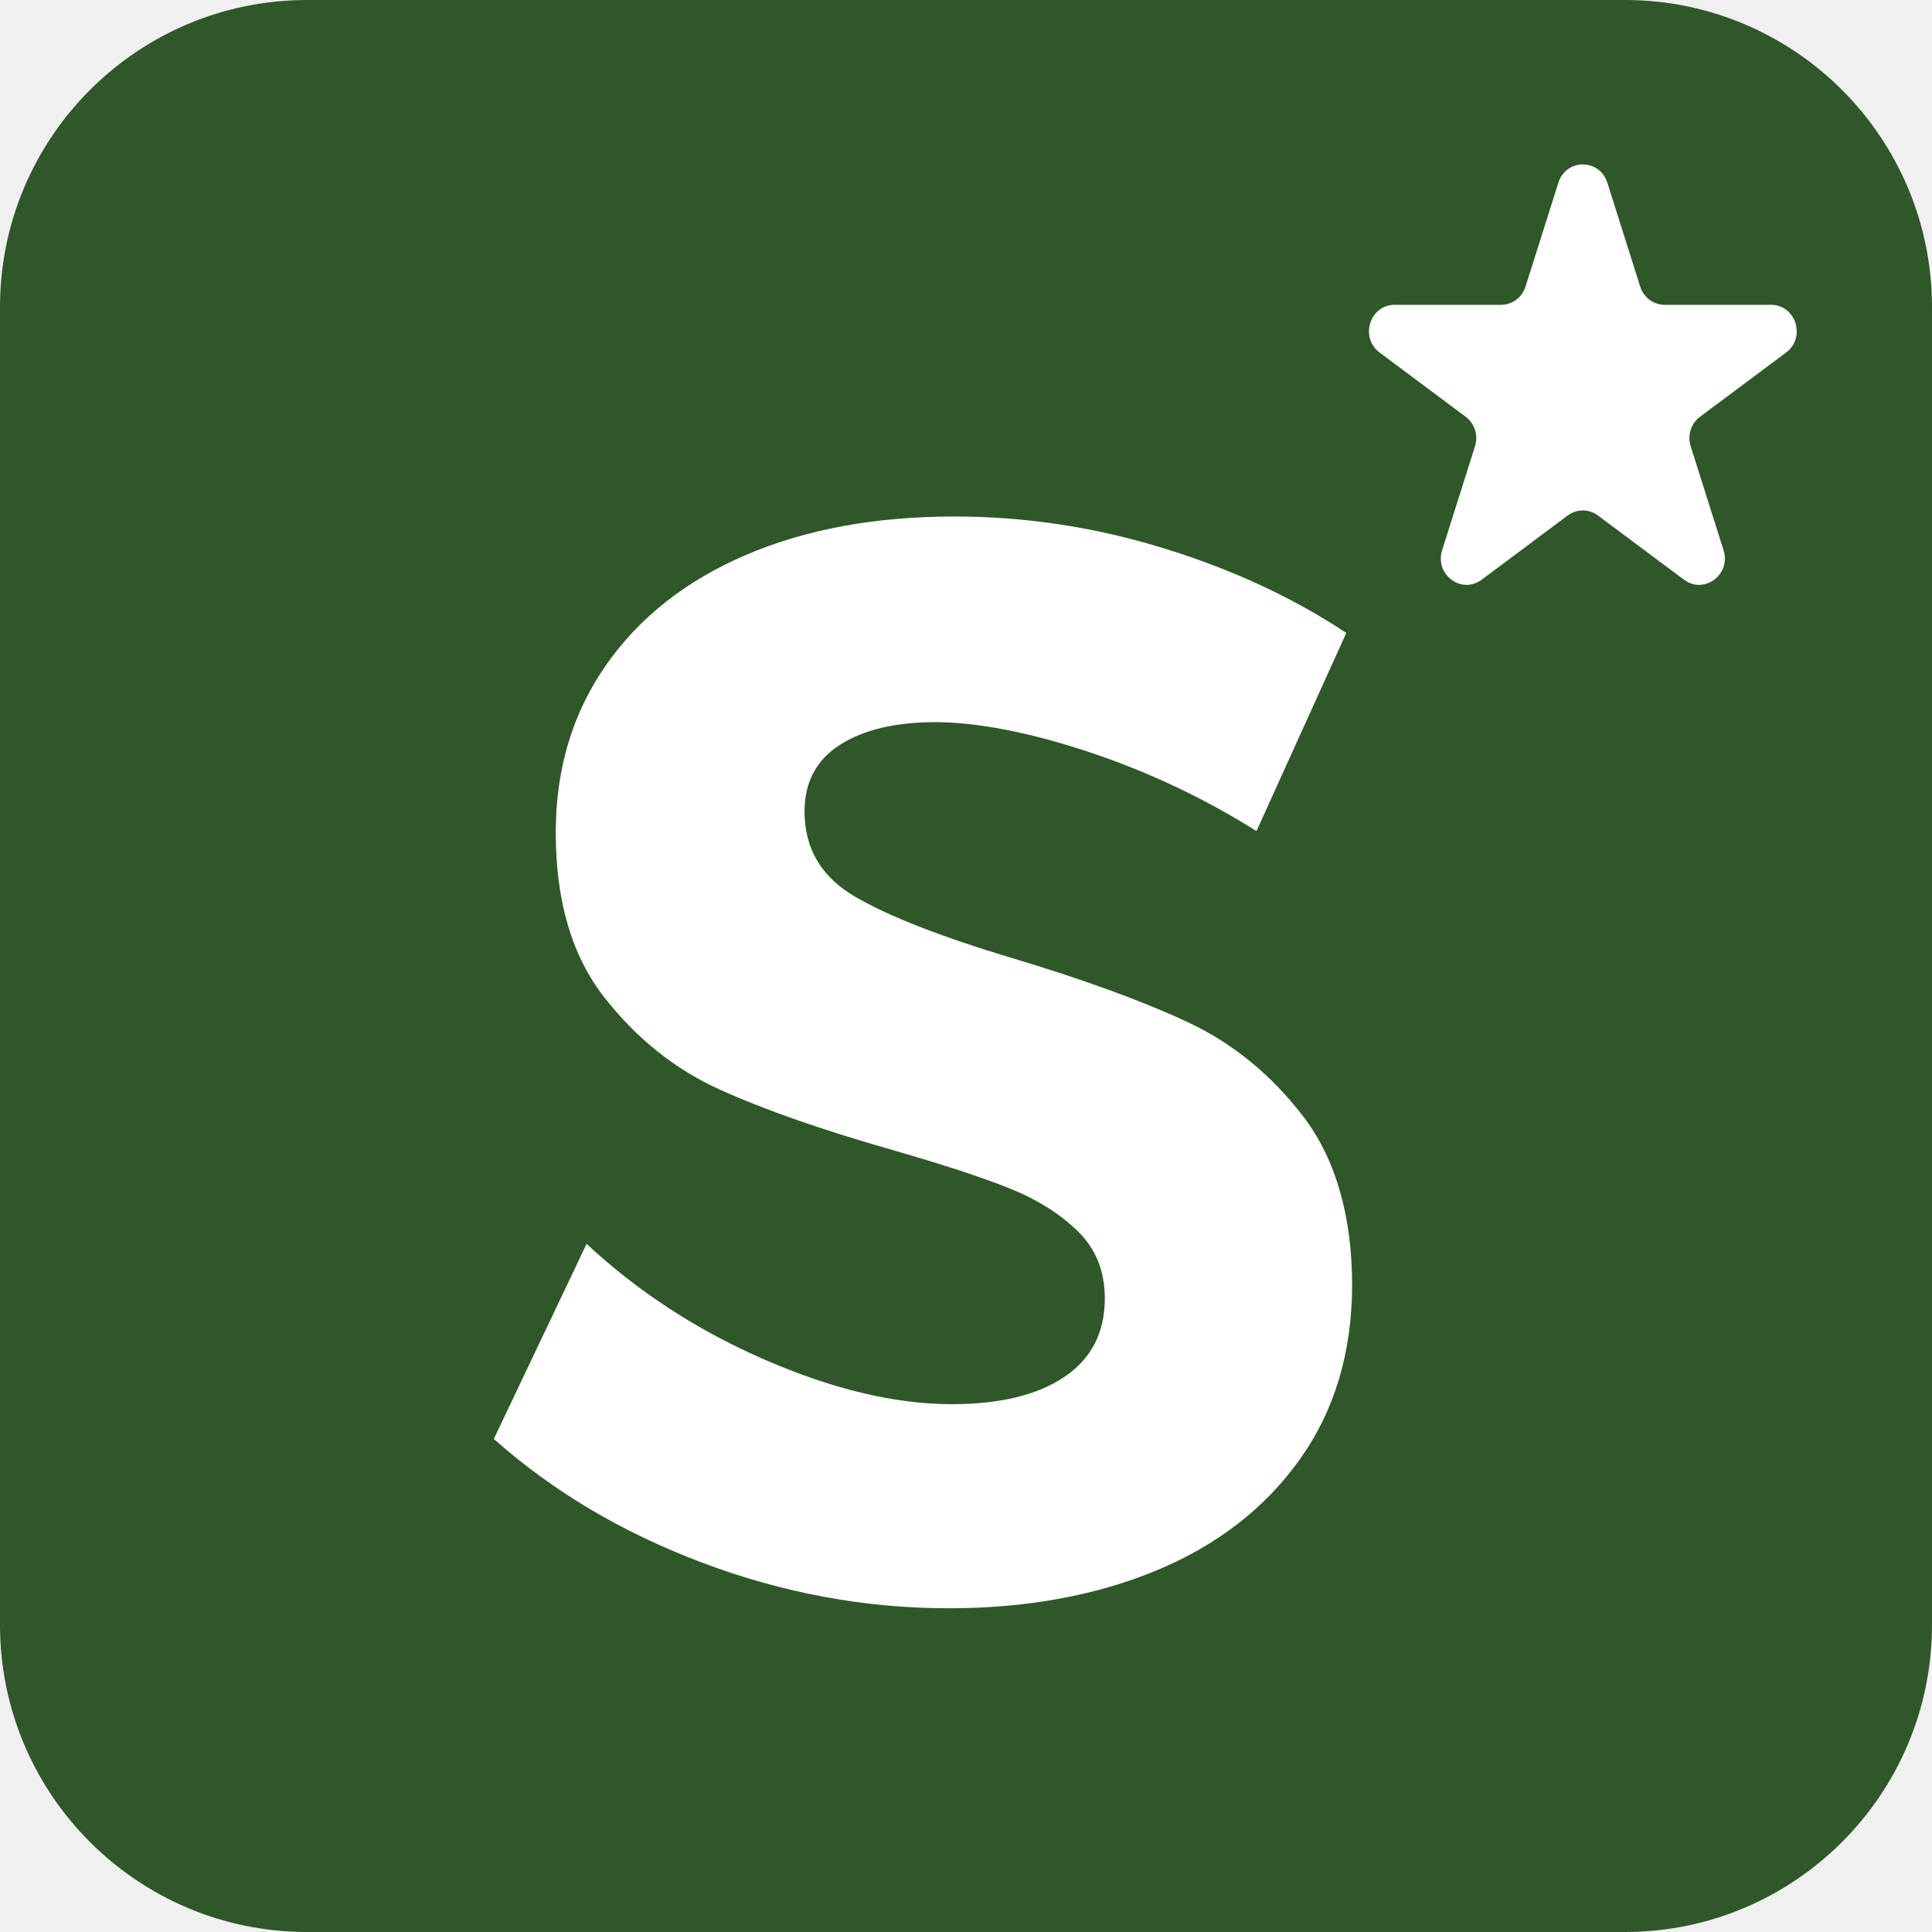
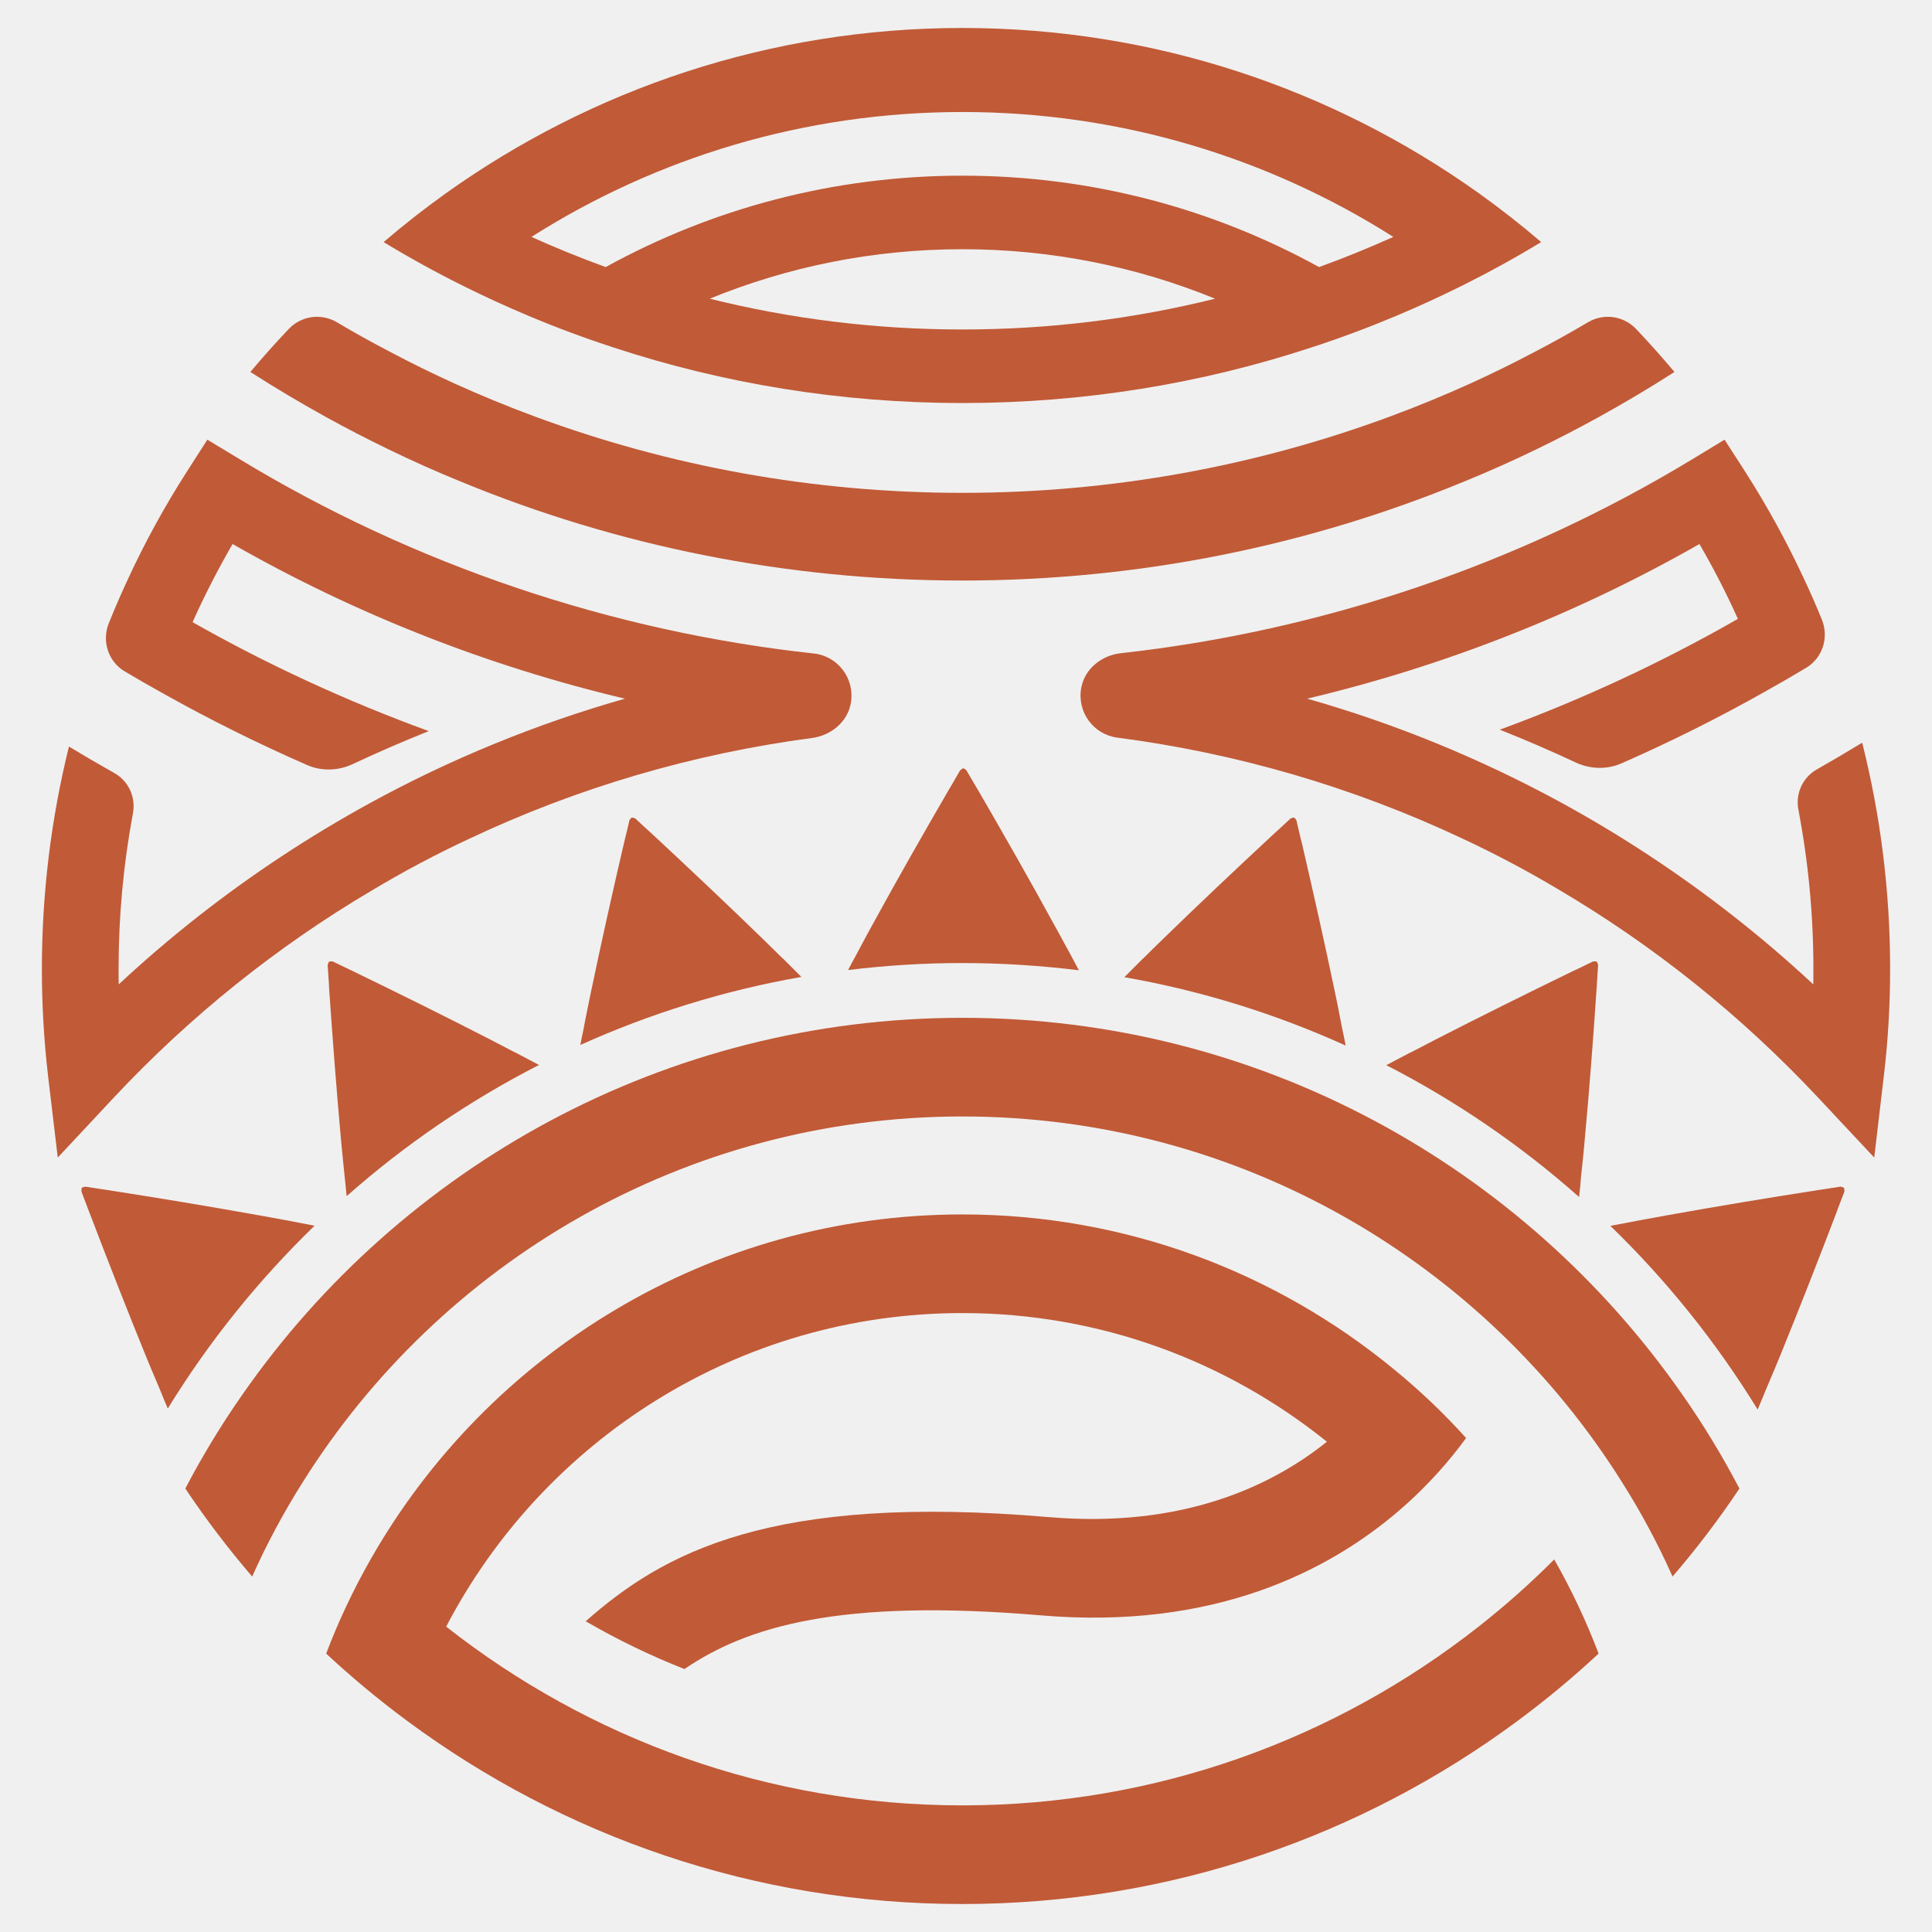
- <svg xmlns="http://www.w3.org/2000/svg" id="Layer_1" data-name="Layer 1" version="1.1" viewBox="0 0 512 512">
+ <svg xmlns="http://www.w3.org/2000/svg" id="Layer_1" version="1.1" viewBox="0 0 1500 1500">
  <defs>
    <style>
-       .cls-1 {
-         fill: #30572a;
+       .st0 {
+         fill: none;
      }

-       .cls-1, .cls-2 {
-         stroke-width: 0px;
+       .st1 {
+         clip-path: url(#clippath);
      }

-       .cls-2 {
-         fill: #fff;
+       .st2 {
+         fill: #c15a37;
      }
    </style>
+     <clipPath id="clippath">
+       <polyline class="st0" points="0 1500 1500 1500 1500 0 0 0" />
+     </clipPath>
  </defs>
-   <rect class="cls-1" width="512" height="512" rx="81.4" ry="81.4" />
-   <path class="cls-2" d="M425.96,48.41l8.71,27.54c.91,2.88,3.53,4.83,6.47,4.83h28.19c6.6,0,9.34,8.67,4,12.65l-22.81,17.02c-2.39,1.78-3.39,4.94-2.47,7.82l8.71,27.54c2.04,6.44-5.14,11.8-10.48,7.82l-22.81-17.02c-2.39-1.78-5.62-1.78-8.01,0l-22.8,17.02c-5.34,3.98-12.52-1.38-10.48-7.82l8.71-27.54c.91-2.88-.08-6.04-2.47-7.82l-22.81-17.02c-5.34-3.98-2.59-12.65,4-12.65h28.19c2.95,0,5.57-1.95,6.48-4.83l8.71-27.54c2.04-6.44,10.92-6.44,12.96,0" />
-   <path class="cls-2" d="M345.46,295.98c-8.58-11.22-18.92-19.64-31.01-25.25-12.1-5.61-27.51-11.22-46.23-16.83-18.73-5.61-32.57-11.02-41.55-16.23-8.98-5.21-13.46-12.75-13.46-22.64,0-7.75,3.12-13.62,9.36-17.63,6.24-4.01,14.69-6.02,25.36-6.02s24.64,2.61,40.38,7.82c15.73,5.21,30.62,12.22,44.67,21.04l23.8-52.5c-14.05-9.34-30.18-16.83-48.38-22.44-18.21-5.61-36.67-8.42-55.4-8.42-21.07,0-39.54,3.4-55.4,10.22-15.87,6.81-28.23,16.57-37.06,29.25-8.84,12.7-13.26,27.45-13.26,44.28,0,18.17,4.29,32.73,12.87,43.68,8.58,10.96,18.79,19.1,30.62,24.45,11.83,5.35,27.12,10.69,45.84,16.03,13,3.74,23.21,7.08,30.63,10.02,7.41,2.94,13.52,6.75,18.33,11.42,4.81,4.68,7.22,10.62,7.22,17.84,0,9.08-3.58,16.03-10.74,20.84-7.15,4.81-17.1,7.21-29.84,7.21-14.82,0-31.21-3.87-49.16-11.62-17.95-7.75-33.81-18.03-47.6-30.86l-24.58,51.69c15.6,13.89,34.07,24.85,55.4,32.86,21.32,8.02,43.04,12.02,65.15,12.02,20.54,0,38.88-3.34,55.01-10.01,16.12-6.68,28.8-16.5,38.04-29.46,9.23-12.96,13.85-28.39,13.85-46.29s-4.29-33.26-12.87-44.48" />
+   <g class="st1">
+     <path class="st2" d="M814.5,1177.91c-216.9-18.63-299.78,27.91-359.77,80.84,24.51,14.21,50.12,26.63,76.67,37.1,48.17-32.85,120.15-54.97,276.63-41.7,134.53,11.49,223.54-34.38,278.09-81.26,23.4-20.08,40.5-40.42,52.16-56.42-17.36-19.23-36.08-37.1-56.16-53.44-91.22-75.05-207.88-120.15-334.92-120.15-196.65,0-368.62,108.07-459.5,267.87-13.28,23.32-24.85,47.73-34.46,73.09,19.91,18.55,40.93,35.99,62.88,52.25,120.66,89.35,269.74,142.19,431.08,142.19s310.41-52.84,431.07-142.19c21.95-16.25,42.97-33.7,62.88-52.25-9.62-25.36-21.19-49.78-34.46-73.09-18.47,18.55-38.12,35.99-58.71,52.16-110.45,86.88-249.66,138.78-400.78,138.78s-290.34-51.9-400.79-138.78c75.39-144.57,226.77-243.45,400.79-243.45,107.04,0,205.49,37.44,283.01,99.9-42.97,34.46-112.15,67.31-215.71,58.54" />
+     <path class="st2" d="M747.19,866.82c215.71,0,405.37,113.6,512.25,284.12,14.72,23.31,27.82,47.73,39.14,73.09,18.63-21.7,35.99-44.5,51.9-68.33-13.27-25.36-28.08-49.78-44.42-73.09-123.05-176.65-327.69-292.38-558.88-292.38s-435.84,115.73-558.89,292.38c-16.33,23.32-31.14,47.73-44.41,73.09,15.91,23.82,33.27,46.63,51.91,68.33,11.32-25.36,24.42-49.78,39.14-73.09,106.87-170.52,296.54-284.12,512.25-284.12" />
+     <path class="st2" d="M300.89,348.52c18.89,9.19,38.12,17.78,57.61,25.7,119.98,49.36,251.19,76.5,388.7,76.5s268.72-27.14,388.7-76.5c19.49-7.91,38.72-16.51,57.61-25.7,16-7.74,31.74-15.91,47.23-24.42,20.17-11.15,39.99-22.89,59.31-35.31-9.61-11.42-19.54-22.56-29.81-33.37-9.78-10.29-25.2-12.43-37.41-5.18-13.56,8.04-27.35,15.72-41.36,22.98-16.33,8.68-33.01,16.85-49.86,24.51-20.51,9.27-41.36,17.87-62.55,25.7-103.47,38.29-215.28,59.22-331.85,59.22s-228.39-20.93-331.86-59.22c-21.18-7.83-42.03-16.42-62.54-25.7-16.85-7.66-33.52-15.83-49.86-24.51-14.01-7.26-27.79-14.94-41.35-22.98-12.2-7.24-27.63-5.11-37.41,5.18-10.27,10.81-20.2,21.95-29.81,33.37,19.31,12.42,39.14,24.17,59.3,35.31,15.49,8.51,31.23,16.68,47.23,24.42" />
+     <path class="st2" d="M410.32,245.21c21.53,9.06,43.55,17.29,65.91,24.55,85.32,28.06,176.43,43.15,270.97,43.15s185.65-15.09,270.97-43.15c22.35-7.26,44.37-15.5,65.91-24.55,17.29-7.26,34.34-15.09,51.06-23.41,20.96-10.44,41.43-21.69,61.42-33.85-15.5-13.3-31.65-25.94-48.29-37.85-113.22-80.83-251.63-128.38-401.06-128.38s-287.86,47.55-401.07,128.38c-16.64,11.91-32.79,24.55-48.29,37.85,19.98,12.15,40.46,23.41,61.42,33.85,16.72,8.32,33.77,16.15,51.06,23.41M747.19,255.81c-67.62,0-133.28-8.24-196.17-23.9,60.6-24.8,126.84-38.42,196.17-38.42s135.57,13.62,196.17,38.42c-62.89,15.66-128.55,23.9-196.17,23.9M747.19,86.96c122.92,0,237.77,35.56,334.59,96.98-18.84,8.48-38.09,16.32-57.67,23.41-82.22-45.27-176.59-70.96-276.92-70.96s-194.7,25.69-276.93,70.96c-19.58-7.09-38.82-14.93-57.67-23.41,96.82-61.42,211.67-96.98,334.59-96.98" />
+     <path class="st2" d="M817.82,716.8c-18.97-34.72-38.55-69.01-58.29-103.05-.68-1.19-1.36-2.21-2.04-3.4-2.21-3.83-4.51-7.74-6.81-11.66,0-.26-.26-.34-.34-.59,0-.09-.09-.09-.09-.09-.25-.25-.59-.51-.93-.77-.34-.34-.93-.68-1.45-.68-.42,0-1.02.34-1.36.68-.34.26-.68.51-.93.77q-.08,0-.08.09c-.09.26-.34.34-.43.59-2.21,3.92-4.51,7.83-6.72,11.66-.68,1.19-1.36,2.21-2.04,3.4-19.74,34.04-39.31,68.33-58.29,103.05-4.85,8.68-5.28,9.61-9.95,18.38-1.28,2.38-2.56,4.76-3.83,7.15-1.96,3.57-3.91,7.15-5.79,10.81,29.1-3.57,58.71-5.44,88.75-5.44s60.84,1.96,90.45,5.62c-2.89-5.36-7.57-14.3-9.53-17.79h-.08c-3.32-6.21-6.72-12.51-10.21-18.72" />
+     <path class="st2" d="M607.81,744.28c-5.02-5.02-10.13-10.04-15.23-14.98-28.34-27.57-57.1-54.63-85.86-81.43-1.02-1.02-1.96-1.7-2.98-2.72-3.32-2.98-6.64-6.04-9.88-9.11-.17-.26-.42-.26-.51-.51-.09-.08-.17-.08-.17-.08-.33-.08-.76-.26-1.1-.42-.42-.17-1.11-.34-1.53-.26-.51.17-.93.68-1.19,1.11-.17.34-.42.68-.68.93q-.08.08-.08.17c0,.26-.17.42-.08.68-1.02,4.43-2.05,8.77-3.16,13.1-.25,1.36-.6,2.55-.93,3.91-8.93,38.29-17.53,76.84-25.62,115.55-2.04,9.7-2.21,10.81-4.16,20.42-.52,2.72-1.02,5.36-1.54,8.08-.93,4.17-1.7,8.34-2.55,12.59,54.03-24.33,111.55-42.29,171.63-52.84-4.34-4.34-11.49-11.49-14.3-14.29l-.08.08Z" />
+     <path class="st2" d="M380.78,807.17c-35.14-18.04-70.54-35.57-105.94-52.76-1.19-.68-2.38-1.11-3.57-1.7-4.08-1.96-8.08-3.91-12.17-5.87-.18-.17-.43-.17-.6-.34-.08-.08-.17,0-.17,0-.34,0-.77,0-1.19-.08-.51-.09-1.19-.09-1.53.25-.42.26-.68.85-.85,1.36-.08.34-.18.77-.34,1.11v.09c.08.34-.09.51,0,.77.34,4.51.68,9.02.93,13.44.08,1.36.08,2.55.17,4,2.73,39.23,5.7,78.63,9.28,117.94.93,9.96,1.1,10.98,2.04,20.85.34,2.72.59,5.36.85,8.08.43,4.76.94,9.53,1.45,14.38,45.1-39.91,95.3-74.2,149.34-101.86-5.19-2.72-14.89-7.83-18.72-9.87v.09c-6.3-3.32-12.68-6.64-18.98-9.87" />
+     <path class="st2" d="M201.07,943.57c-38.97-6.98-77.86-13.44-116.75-19.49-1.36-.26-2.55-.34-4-.6-4.33-.68-8.84-1.36-13.27-2.04-.26-.17-.52,0-.77-.17l-.08.08c-.34.09-.76.17-1.1.26-.6.09-1.2.26-1.53.68-.26.34-.34,1.02-.34,1.53.08.43.08.85,0,1.11q-.08.17,0,.17c.18.26.08.42.26.68,1.62,4.25,3.23,8.42,4.76,12.59.6,1.36.85,2.47,1.45,3.75,14.04,36.76,28.42,73.52,43.31,110.11,3.74,9.27,4.25,10.21,8.08,19.31,1.02,2.56,2.12,5.02,3.15,7.49,1.87,4.85,4,9.7,6.04,14.55,31.91-51.99,70.29-99.64,113.94-141.94-5.36-1.02-17.61-3.4-22.12-4.25h-.08c-6.89-1.28-13.95-2.55-20.93-3.83" />
+     <path class="st2" d="M1036.42,770.24c-8.08-38.72-16.76-77.26-25.62-115.55-.34-1.36-.68-2.55-1.02-3.91-1.02-4.34-2.04-8.68-3.06-13.1,0-.26-.17-.42-.17-.68q.09-.08-.08-.17c-.17-.26-.42-.6-.59-.93-.35-.43-.77-.94-1.19-1.11-.43-.09-1.11.08-1.62.26-.34.17-.68.34-1.02.42,0,0-.17,0-.17.08-.17.26-.34.26-.51.51-3.32,3.06-6.64,6.13-9.88,9.11-1.02,1.02-1.95,1.7-2.98,2.72-28.84,26.81-57.52,53.86-85.85,81.43-5.11,4.94-10.21,9.96-15.23,14.98l-.08-.08c-2.89,2.89-10.13,10.12-14.38,14.47,60.16,10.55,117.77,28.59,171.8,53.09-.85-4.34-1.7-8.77-2.64-13.02-.59-2.72-1.02-5.36-1.61-8.08-1.87-9.61-2.04-10.72-4.09-20.42" />
+     <path class="st2" d="M1239.62,746.67c-.42-.34-1.02-.34-1.61-.26-.34.08-.77.08-1.11.08,0,0-.09-.08-.17,0-.17.17-.42.17-.6.34-4.08,1.96-8.17,3.92-12.16,5.87-1.28.6-2.39,1.02-3.66,1.7-35.31,17.19-70.71,34.72-105.86,52.76-6.3,3.23-12.68,6.55-18.98,9.87l-.09-.08c-3.82,2.04-13.95,7.4-19.06,10.04,54.2,27.82,104.49,62.29,149.68,102.36.59-5.1,1.1-10.04,1.44-15.06.26-2.72.6-5.36.85-8.08,1.02-9.87,1.19-10.89,2.04-20.85,3.66-39.31,6.64-78.71,9.27-117.93.17-1.45.17-2.64.26-4,.25-4.42.59-8.93.85-13.44.17-.26,0-.42.08-.77l-.08-.08c-.09-.34-.26-.77-.34-1.11-.08-.51-.34-1.11-.77-1.36" />
+     <path class="st2" d="M1426.91,938.38c1.62-4.17,3.23-8.34,4.85-12.6.17-.25.08-.42.25-.68q.08,0,0-.17c-.08-.26-.08-.68-.08-1.11.08-.51,0-1.19-.34-1.53-.25-.43-.93-.6-1.44-.68-.34-.08-.77-.17-1.11-.26,0,0-.08-.08-.17-.08-.25.17-.42,0-.68.17-4.42.68-8.93,1.36-13.27,2.04-1.45.26-2.64.34-4,.6-38.89,6.04-77.77,12.51-116.75,19.49-6.98,1.27-14.04,2.55-20.93,3.83h-.08c-4.77.94-18.04,3.49-22.89,4.34,43.82,42.46,82.28,90.37,114.36,142.62,2.12-5.1,4.34-10.21,6.38-15.32,1.02-2.47,2.13-4.94,3.15-7.49,3.83-9.11,4.34-10.04,8.08-19.32,14.89-36.59,29.28-73.35,43.32-110.11.51-1.28.85-2.38,1.36-3.75" />
+     <path class="st2" d="M44.84,898.73l43.74-46.8c59.14-63.14,126.44-117,199.54-160.23,24.76-14.89,50.29-28.42,76.41-40.59,83.6-39.46,173.26-65.88,265.96-78.14,14.69-1.95,27.58-12.49,30.09-27.1,3.29-19.16-10.15-36.49-28.65-38.49-157.19-17.04-310.89-68.99-446-150.94l-24.94-15.06-15.66,24.42c-17.86,27.82-33.61,56.67-47.22,86.45-4.82,10.46-9.38,21.03-13.67,31.69-5.51,13.74-.47,29.64,12.25,37.23,10.23,6.1,20.54,12.03,30.95,17.78,35.88,20.07,72.84,38.43,110.77,55.02,11.37,4.97,24.34,4.5,35.57-.78,19.36-9.1,39-17.61,58.9-25.56-63.73-23.23-125.09-51.56-183.37-84.58,9.27-20.68,19.65-40.93,31.06-60.67,95.05,54.29,198,94.79,304.62,120.07-69.09,19.65-135.8,46.97-198.6,81.43-22.97,12.6-45.44,26.12-67.39,40.59-44.85,29.53-87.39,62.88-127.04,99.81-.09-4-.09-8-.09-12,0-40.77,3.75-81.25,11.14-120.83,2.33-12.5-3.35-25.02-14.43-31.25-11.86-6.67-23.63-13.53-35.25-20.57-13.87,56.07-21.01,114.02-21.01,172.65,0,27.91,1.61,55.73,4.76,82.8l7.57,63.65Z" />
+     <path class="st2" d="M839.52,533.76c-3.6,19.11,9.54,36.54,27.98,38.94,92.55,12.04,182.08,38.21,265.66,77.3,26.21,12.17,51.74,25.61,76.59,40.42,73.86,43.48,141.85,97.77,201.58,161.5l43.82,46.8,7.49-63.65c3.23-27.06,4.85-54.97,4.85-82.8,0-59.73-7.32-118.62-21.7-175.63-11.61,7.09-23.33,13.99-35.16,20.7-11.08,6.28-16.74,18.79-14.36,31.3,7.71,40.5,11.66,81.85,11.66,123.64,0,4,0,8-.08,12-40.34-37.53-83.65-71.39-129.26-101.26-21.95-14.38-44.5-27.91-67.48-40.42-62.12-33.78-127.97-60.76-196.22-80.16,106.53-25.27,209.5-65.78,304.55-120.07,10.98,18.89,20.93,38.29,29.87,58.12-58.72,33.61-120.58,62.46-184.91,86.03,19.91,7.9,39.57,16.4,58.98,25.46,11.23,5.24,24.19,5.68,35.54.69,38.55-16.93,76.12-35.72,112.61-56.36,10.4-5.8,20.7-11.77,30.91-17.92,12.68-7.64,17.64-23.57,12.06-37.29-4.34-10.67-8.95-21.24-13.87-31.67-13.36-28.76-28.68-56.67-45.95-83.64l-15.74-24.42-24.84,15.06c-134.53,81.59-287.39,133.44-443.93,150.72-14.78,1.63-27.87,12-30.63,26.61" />
+   </g>
</svg>
